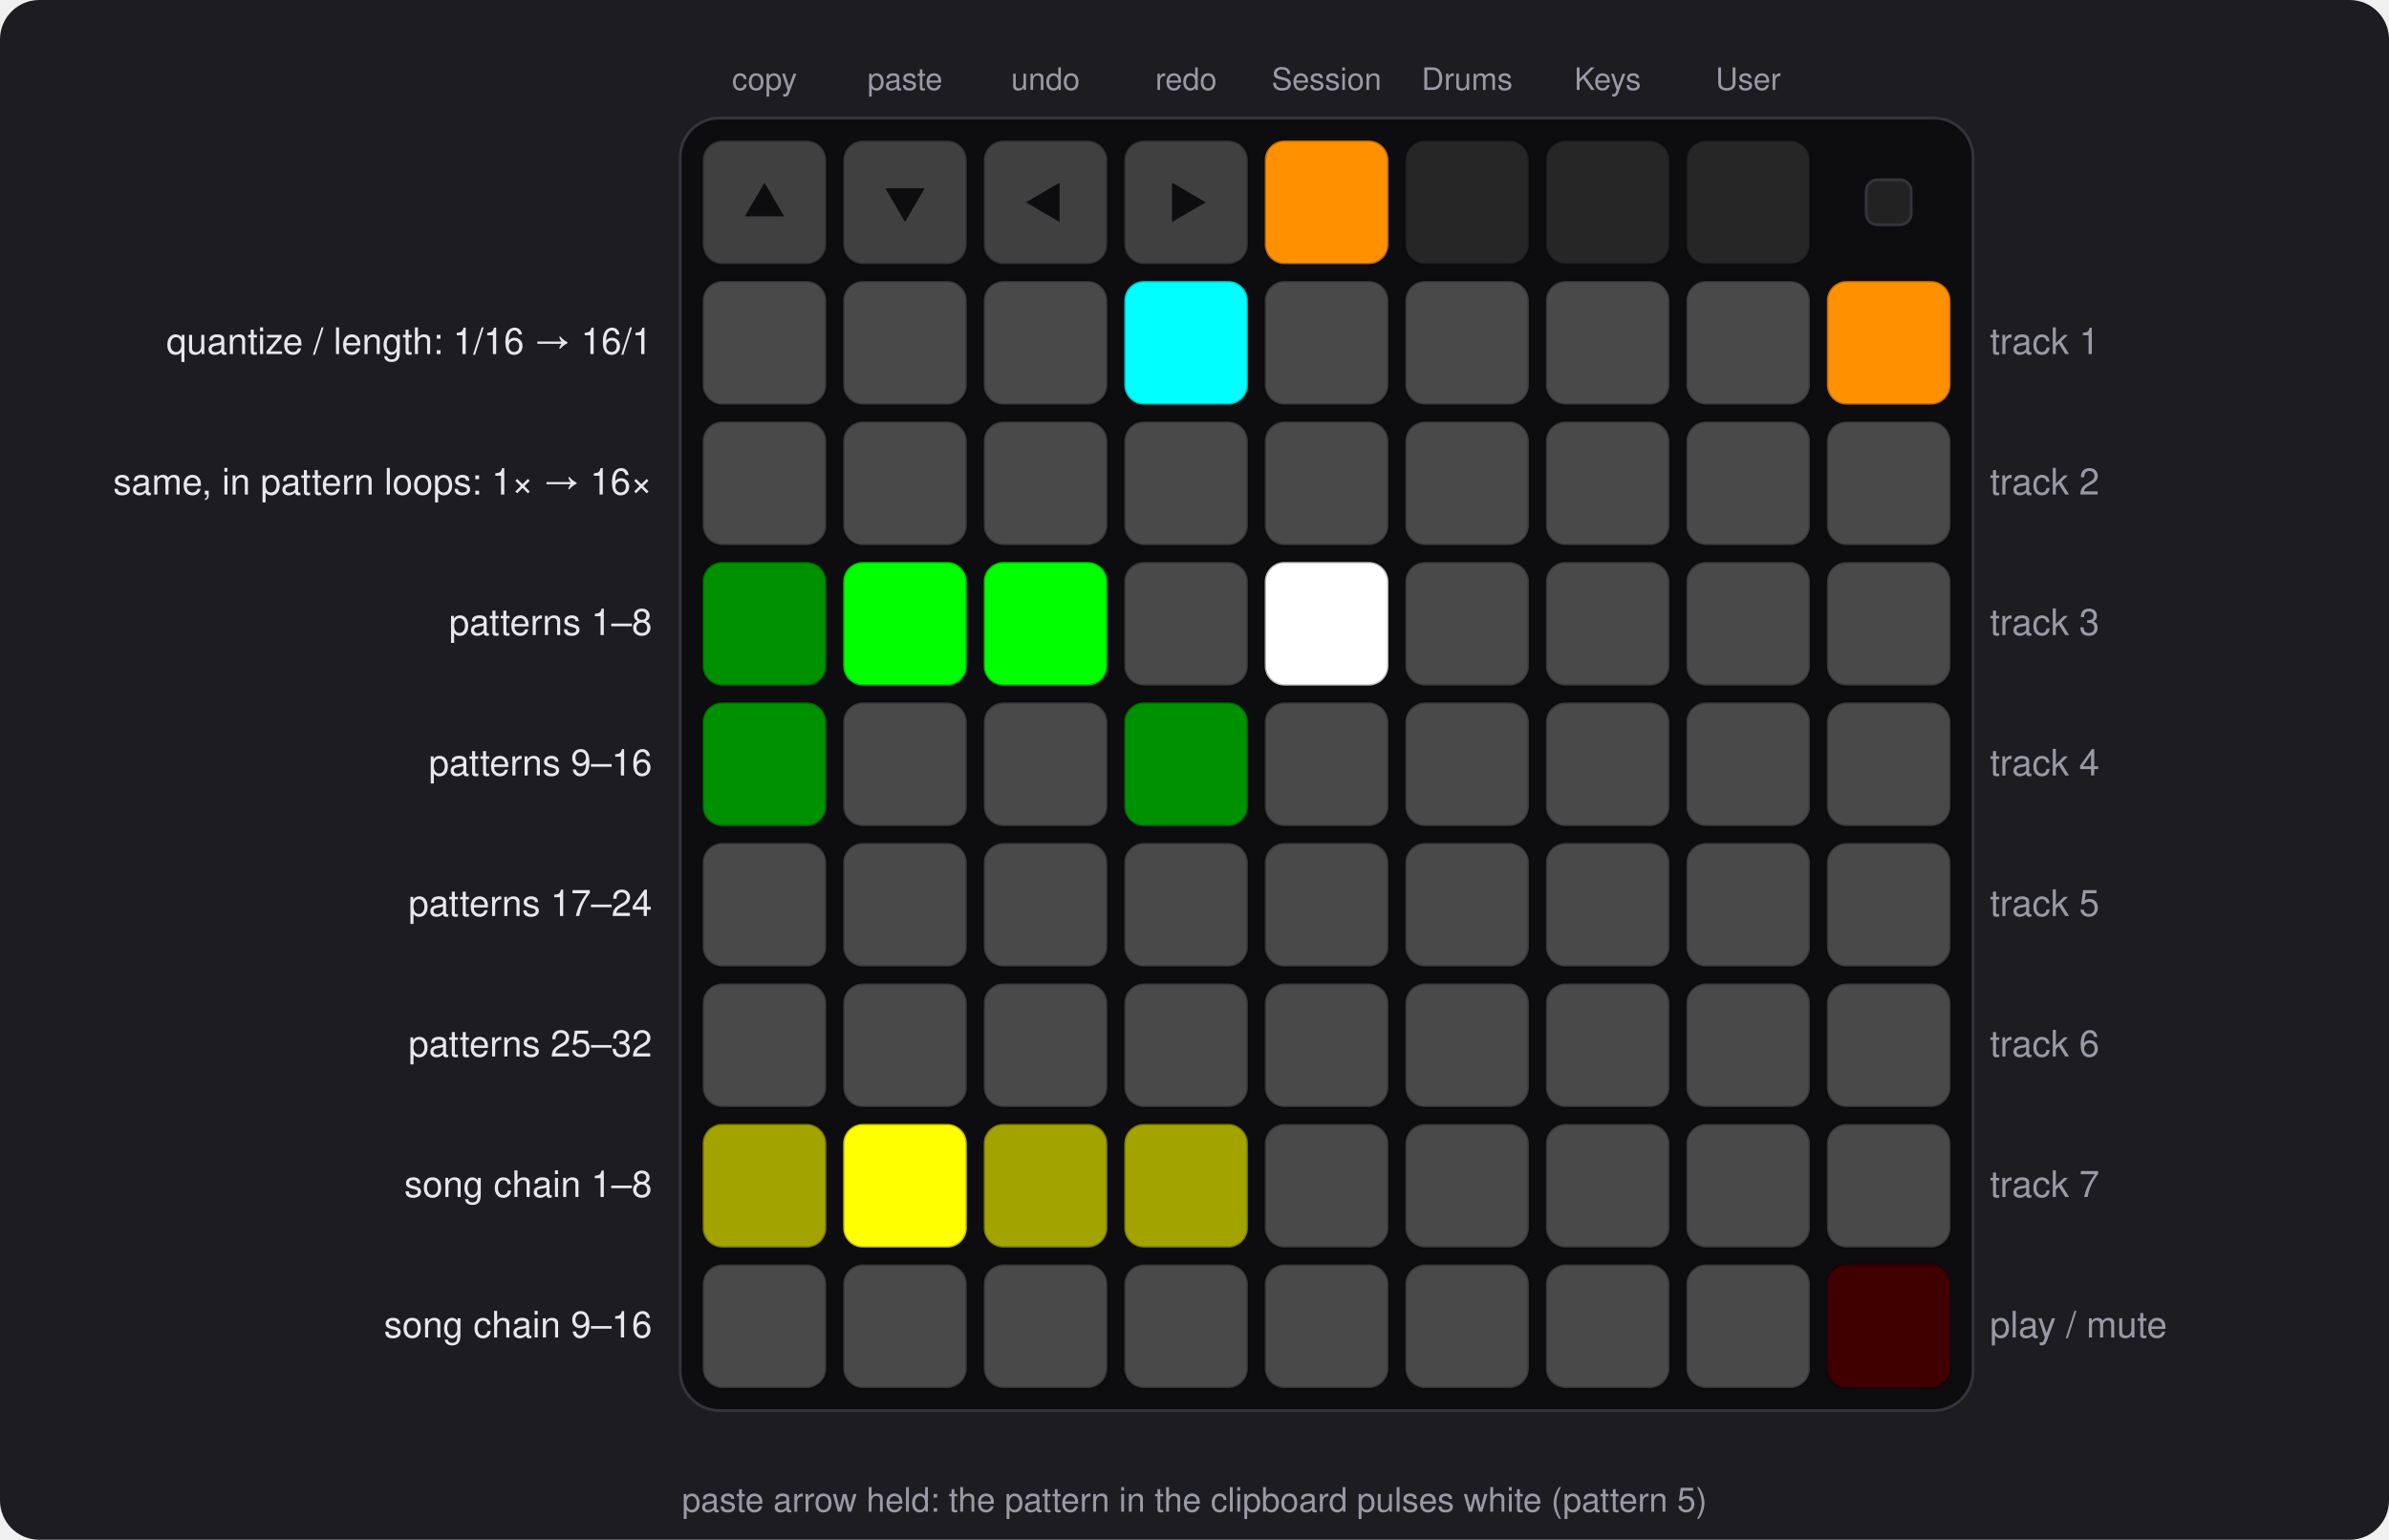
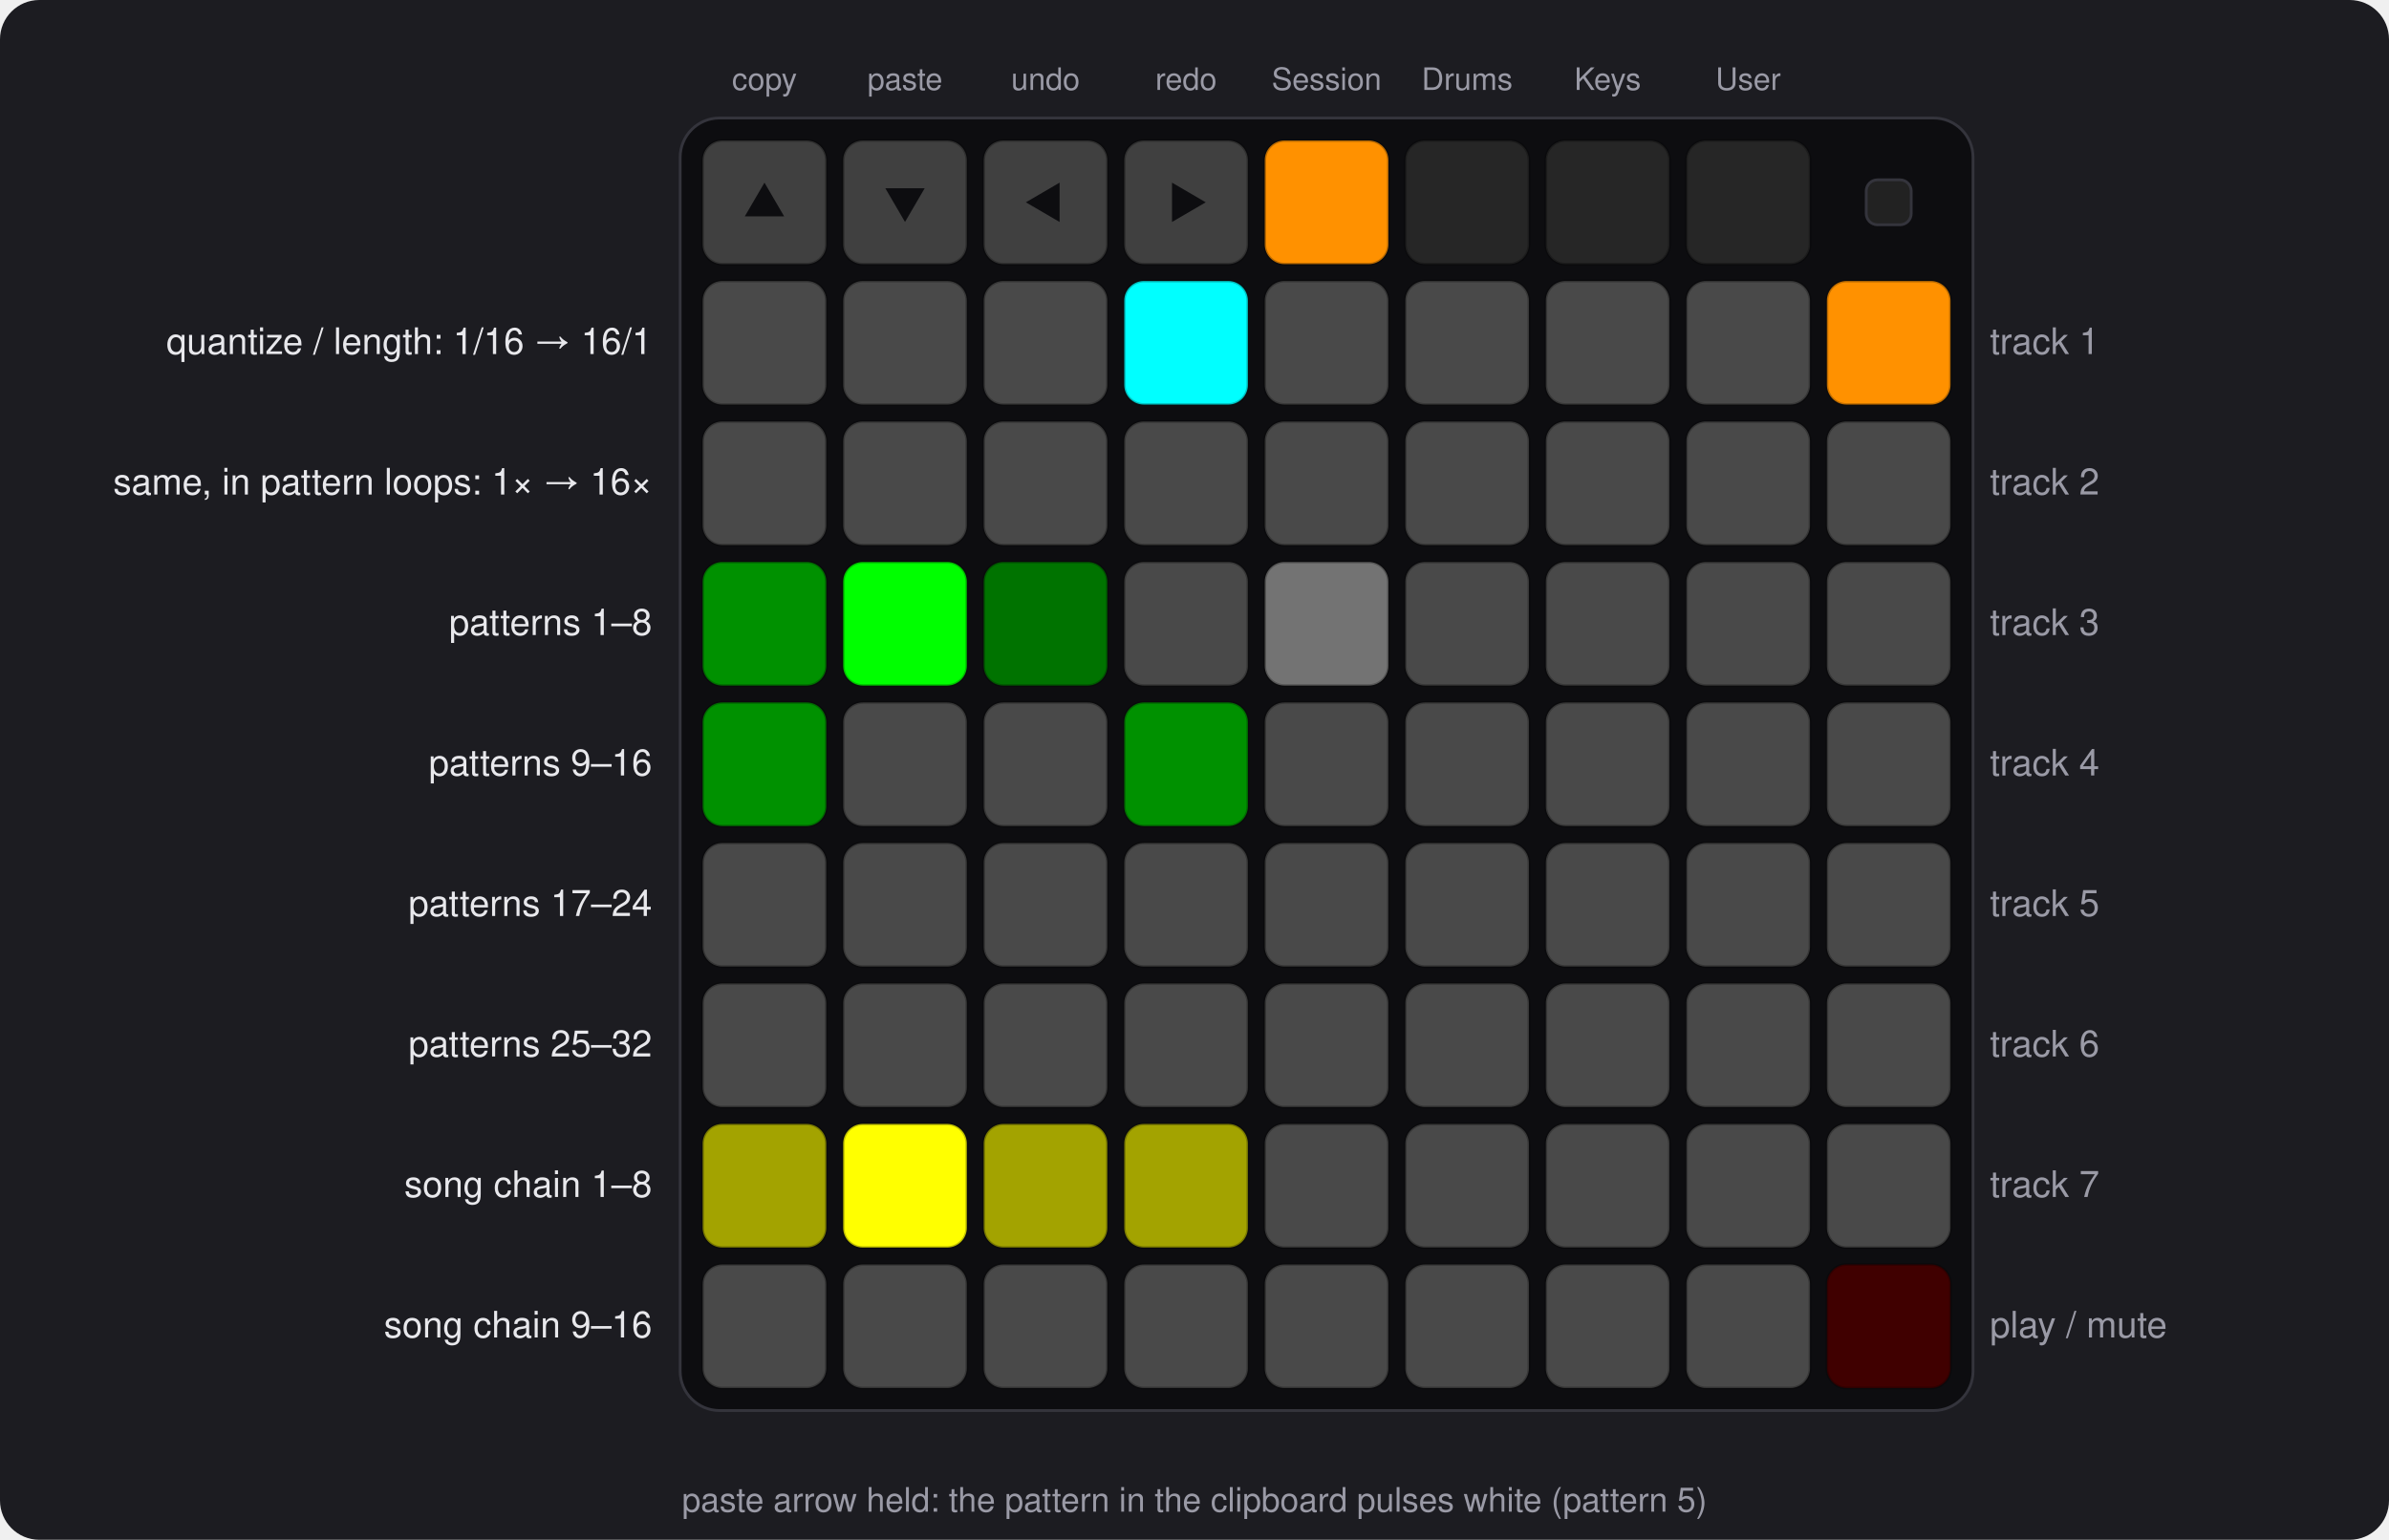
<svg xmlns="http://www.w3.org/2000/svg" width="850" height="548" viewBox="0 0 850 548" font-family="-apple-system, Segoe UI, Helvetica, Arial, sans-serif">
  <rect width="100%" height="100%" rx="14" fill="#1c1c21" />
  <rect x="242" y="42" width="460" height="460" rx="14" fill="#0d0d10" stroke="#34343c" />
  <rect x="250" y="450" width="44" height="44" rx="7" fill="#494949" stroke="#00000040" />
  <rect x="300" y="450" width="44" height="44" rx="7" fill="#494949" stroke="#00000040" />
  <rect x="350" y="450" width="44" height="44" rx="7" fill="#494949" stroke="#00000040" />
  <rect x="400" y="450" width="44" height="44" rx="7" fill="#494949" stroke="#00000040" />
  <rect x="450" y="450" width="44" height="44" rx="7" fill="#494949" stroke="#00000040" />
  <rect x="500" y="450" width="44" height="44" rx="7" fill="#494949" stroke="#00000040" />
  <rect x="550" y="450" width="44" height="44" rx="7" fill="#494949" stroke="#00000040" />
  <rect x="600" y="450" width="44" height="44" rx="7" fill="#494949" stroke="#00000040" />
  <rect x="650" y="450" width="44" height="44" rx="7" fill="#400000" stroke="#00000040" />
  <rect x="250" y="400" width="44" height="44" rx="7" fill="#a3a300" stroke="#00000040" />
  <rect x="300" y="400" width="44" height="44" rx="7" fill="#ffff00" stroke="#00000040" />
  <rect x="350" y="400" width="44" height="44" rx="7" fill="#a3a300" stroke="#00000040" />
  <rect x="400" y="400" width="44" height="44" rx="7" fill="#a3a300" stroke="#00000040" />
  <rect x="450" y="400" width="44" height="44" rx="7" fill="#494949" stroke="#00000040" />
  <rect x="500" y="400" width="44" height="44" rx="7" fill="#494949" stroke="#00000040" />
  <rect x="550" y="400" width="44" height="44" rx="7" fill="#494949" stroke="#00000040" />
  <rect x="600" y="400" width="44" height="44" rx="7" fill="#494949" stroke="#00000040" />
  <rect x="650" y="400" width="44" height="44" rx="7" fill="#494949" stroke="#00000040" />
  <rect x="250" y="350" width="44" height="44" rx="7" fill="#494949" stroke="#00000040" />
  <rect x="300" y="350" width="44" height="44" rx="7" fill="#494949" stroke="#00000040" />
  <rect x="350" y="350" width="44" height="44" rx="7" fill="#494949" stroke="#00000040" />
  <rect x="400" y="350" width="44" height="44" rx="7" fill="#494949" stroke="#00000040" />
  <rect x="450" y="350" width="44" height="44" rx="7" fill="#494949" stroke="#00000040" />
  <rect x="500" y="350" width="44" height="44" rx="7" fill="#494949" stroke="#00000040" />
  <rect x="550" y="350" width="44" height="44" rx="7" fill="#494949" stroke="#00000040" />
  <rect x="600" y="350" width="44" height="44" rx="7" fill="#494949" stroke="#00000040" />
  <rect x="650" y="350" width="44" height="44" rx="7" fill="#494949" stroke="#00000040" />
  <rect x="250" y="300" width="44" height="44" rx="7" fill="#494949" stroke="#00000040" />
  <rect x="300" y="300" width="44" height="44" rx="7" fill="#494949" stroke="#00000040" />
  <rect x="350" y="300" width="44" height="44" rx="7" fill="#494949" stroke="#00000040" />
  <rect x="400" y="300" width="44" height="44" rx="7" fill="#494949" stroke="#00000040" />
  <rect x="450" y="300" width="44" height="44" rx="7" fill="#494949" stroke="#00000040" />
  <rect x="500" y="300" width="44" height="44" rx="7" fill="#494949" stroke="#00000040" />
  <rect x="550" y="300" width="44" height="44" rx="7" fill="#494949" stroke="#00000040" />
  <rect x="600" y="300" width="44" height="44" rx="7" fill="#494949" stroke="#00000040" />
  <rect x="650" y="300" width="44" height="44" rx="7" fill="#494949" stroke="#00000040" />
  <rect x="250" y="250" width="44" height="44" rx="7" fill="#009100" stroke="#00000040" />
  <rect x="300" y="250" width="44" height="44" rx="7" fill="#494949" stroke="#00000040" />
  <rect x="350" y="250" width="44" height="44" rx="7" fill="#494949" stroke="#00000040" />
  <rect x="400" y="250" width="44" height="44" rx="7" fill="#009100" stroke="#00000040" />
  <rect x="450" y="250" width="44" height="44" rx="7" fill="#494949" stroke="#00000040" />
  <rect x="500" y="250" width="44" height="44" rx="7" fill="#494949" stroke="#00000040" />
  <rect x="550" y="250" width="44" height="44" rx="7" fill="#494949" stroke="#00000040" />
  <rect x="600" y="250" width="44" height="44" rx="7" fill="#494949" stroke="#00000040" />
  <rect x="650" y="250" width="44" height="44" rx="7" fill="#494949" stroke="#00000040" />
  <rect x="250" y="200" width="44" height="44" rx="7" fill="#009100" stroke="#00000040" />
  <rect x="300" y="200" width="44" height="44" rx="7" fill="#00ff00" stroke="#00000040" />
-   <rect x="350" y="200" width="44" height="44" rx="7" fill="#00ff00" stroke="#00000040" />
+   <rect x="350" y="200" width="44" height="44" rx="7" fill="#007300" stroke="#00000040" />
  <rect x="400" y="200" width="44" height="44" rx="7" fill="#494949" stroke="#00000040" />
-   <rect x="450" y="200" width="44" height="44" rx="7" fill="#ffffff" stroke="#00000040" />
+   <rect x="450" y="200" width="44" height="44" rx="7" fill="#737373" stroke="#00000040" />
  <rect x="500" y="200" width="44" height="44" rx="7" fill="#494949" stroke="#00000040" />
  <rect x="550" y="200" width="44" height="44" rx="7" fill="#494949" stroke="#00000040" />
  <rect x="600" y="200" width="44" height="44" rx="7" fill="#494949" stroke="#00000040" />
  <rect x="650" y="200" width="44" height="44" rx="7" fill="#494949" stroke="#00000040" />
  <rect x="250" y="150" width="44" height="44" rx="7" fill="#494949" stroke="#00000040" />
  <rect x="300" y="150" width="44" height="44" rx="7" fill="#494949" stroke="#00000040" />
  <rect x="350" y="150" width="44" height="44" rx="7" fill="#494949" stroke="#00000040" />
  <rect x="400" y="150" width="44" height="44" rx="7" fill="#494949" stroke="#00000040" />
  <rect x="450" y="150" width="44" height="44" rx="7" fill="#494949" stroke="#00000040" />
  <rect x="500" y="150" width="44" height="44" rx="7" fill="#494949" stroke="#00000040" />
  <rect x="550" y="150" width="44" height="44" rx="7" fill="#494949" stroke="#00000040" />
  <rect x="600" y="150" width="44" height="44" rx="7" fill="#494949" stroke="#00000040" />
  <rect x="650" y="150" width="44" height="44" rx="7" fill="#494949" stroke="#00000040" />
  <rect x="250" y="100" width="44" height="44" rx="7" fill="#494949" stroke="#00000040" />
  <rect x="300" y="100" width="44" height="44" rx="7" fill="#494949" stroke="#00000040" />
  <rect x="350" y="100" width="44" height="44" rx="7" fill="#494949" stroke="#00000040" />
  <rect x="400" y="100" width="44" height="44" rx="7" fill="#00ffff" stroke="#00000040" />
  <rect x="450" y="100" width="44" height="44" rx="7" fill="#494949" stroke="#00000040" />
  <rect x="500" y="100" width="44" height="44" rx="7" fill="#494949" stroke="#00000040" />
  <rect x="550" y="100" width="44" height="44" rx="7" fill="#494949" stroke="#00000040" />
  <rect x="600" y="100" width="44" height="44" rx="7" fill="#494949" stroke="#00000040" />
  <rect x="650" y="100" width="44" height="44" rx="7" fill="#ff9100" stroke="#00000040" />
  <rect x="250" y="50" width="44" height="44" rx="7" fill="#404040" stroke="#00000040" />
  <rect x="300" y="50" width="44" height="44" rx="7" fill="#404040" stroke="#00000040" />
  <rect x="350" y="50" width="44" height="44" rx="7" fill="#404040" stroke="#00000040" />
  <rect x="400" y="50" width="44" height="44" rx="7" fill="#404040" stroke="#00000040" />
  <rect x="450" y="50" width="44" height="44" rx="7" fill="#ff9100" stroke="#00000040" />
  <rect x="500" y="50" width="44" height="44" rx="7" fill="#262626" stroke="#00000040" />
  <rect x="550" y="50" width="44" height="44" rx="7" fill="#262626" stroke="#00000040" />
  <rect x="600" y="50" width="44" height="44" rx="7" fill="#262626" stroke="#00000040" />
  <rect x="664" y="64" width="16" height="16" rx="4" fill="#222" stroke="#34343c" />
  <polygon points="272,65 279,77 265,77" fill="#0d0d10" />
  <polygon points="322,79 329,67 315,67" fill="#0d0d10" />
  <polygon points="365,72 377,65 377,79" fill="#0d0d10" />
  <polygon points="429,72 417,65 417,79" fill="#0d0d10" />
  <text x="232" y="226" fill="#e8e8ec" font-size="13" text-anchor="end">patterns 1–8</text>
  <text x="232" y="176" fill="#e8e8ec" font-size="13" text-anchor="end">same, in pattern loops: 1× → 16×</text>
  <text x="232" y="126" fill="#e8e8ec" font-size="13" text-anchor="end">quantize / length: 1/16 → 16/1</text>
  <text x="232" y="376" fill="#e8e8ec" font-size="13" text-anchor="end">patterns 25–32</text>
  <text x="232" y="476" fill="#e8e8ec" font-size="13" text-anchor="end">song chain 9–16</text>
  <text x="232" y="326" fill="#e8e8ec" font-size="13" text-anchor="end">patterns 17–24</text>
  <text x="232" y="276" fill="#e8e8ec" font-size="13" text-anchor="end">patterns 9–16</text>
  <text x="232" y="426" fill="#e8e8ec" font-size="13" text-anchor="end">song chain 1–8</text>
  <text x="708" y="226" fill="#9a9aa6" font-size="13" text-anchor="start">track 3</text>
  <text x="708" y="176" fill="#9a9aa6" font-size="13" text-anchor="start">track 2</text>
  <text x="708" y="126" fill="#9a9aa6" font-size="13" text-anchor="start">track 1</text>
  <text x="708" y="376" fill="#9a9aa6" font-size="13" text-anchor="start">track 6</text>
  <text x="708" y="476" fill="#9a9aa6" font-size="13" text-anchor="start">play / mute</text>
  <text x="708" y="326" fill="#9a9aa6" font-size="13" text-anchor="start">track 5</text>
  <text x="708" y="276" fill="#9a9aa6" font-size="13" text-anchor="start">track 4</text>
  <text x="708" y="426" fill="#9a9aa6" font-size="13" text-anchor="start">track 7</text>
  <text x="272" y="32" fill="#9a9aa6" font-size="11" text-anchor="middle">copy</text>
  <text x="322" y="32" fill="#9a9aa6" font-size="11" text-anchor="middle">paste</text>
  <text x="372" y="32" fill="#9a9aa6" font-size="11" text-anchor="middle">undo</text>
  <text x="422" y="32" fill="#9a9aa6" font-size="11" text-anchor="middle">redo</text>
  <text x="472" y="32" fill="#9a9aa6" font-size="11" text-anchor="middle">Session</text>
  <text x="522" y="32" fill="#9a9aa6" font-size="11" text-anchor="middle">Drums</text>
  <text x="572" y="32" fill="#9a9aa6" font-size="11" text-anchor="middle">Keys</text>
  <text x="622" y="32" fill="#9a9aa6" font-size="11" text-anchor="middle">User</text>
  <text x="425" y="538" fill="#9a9aa6" font-size="12" text-anchor="middle">paste arrow held: the pattern in the clipboard pulses white (pattern 5)</text>
</svg>
